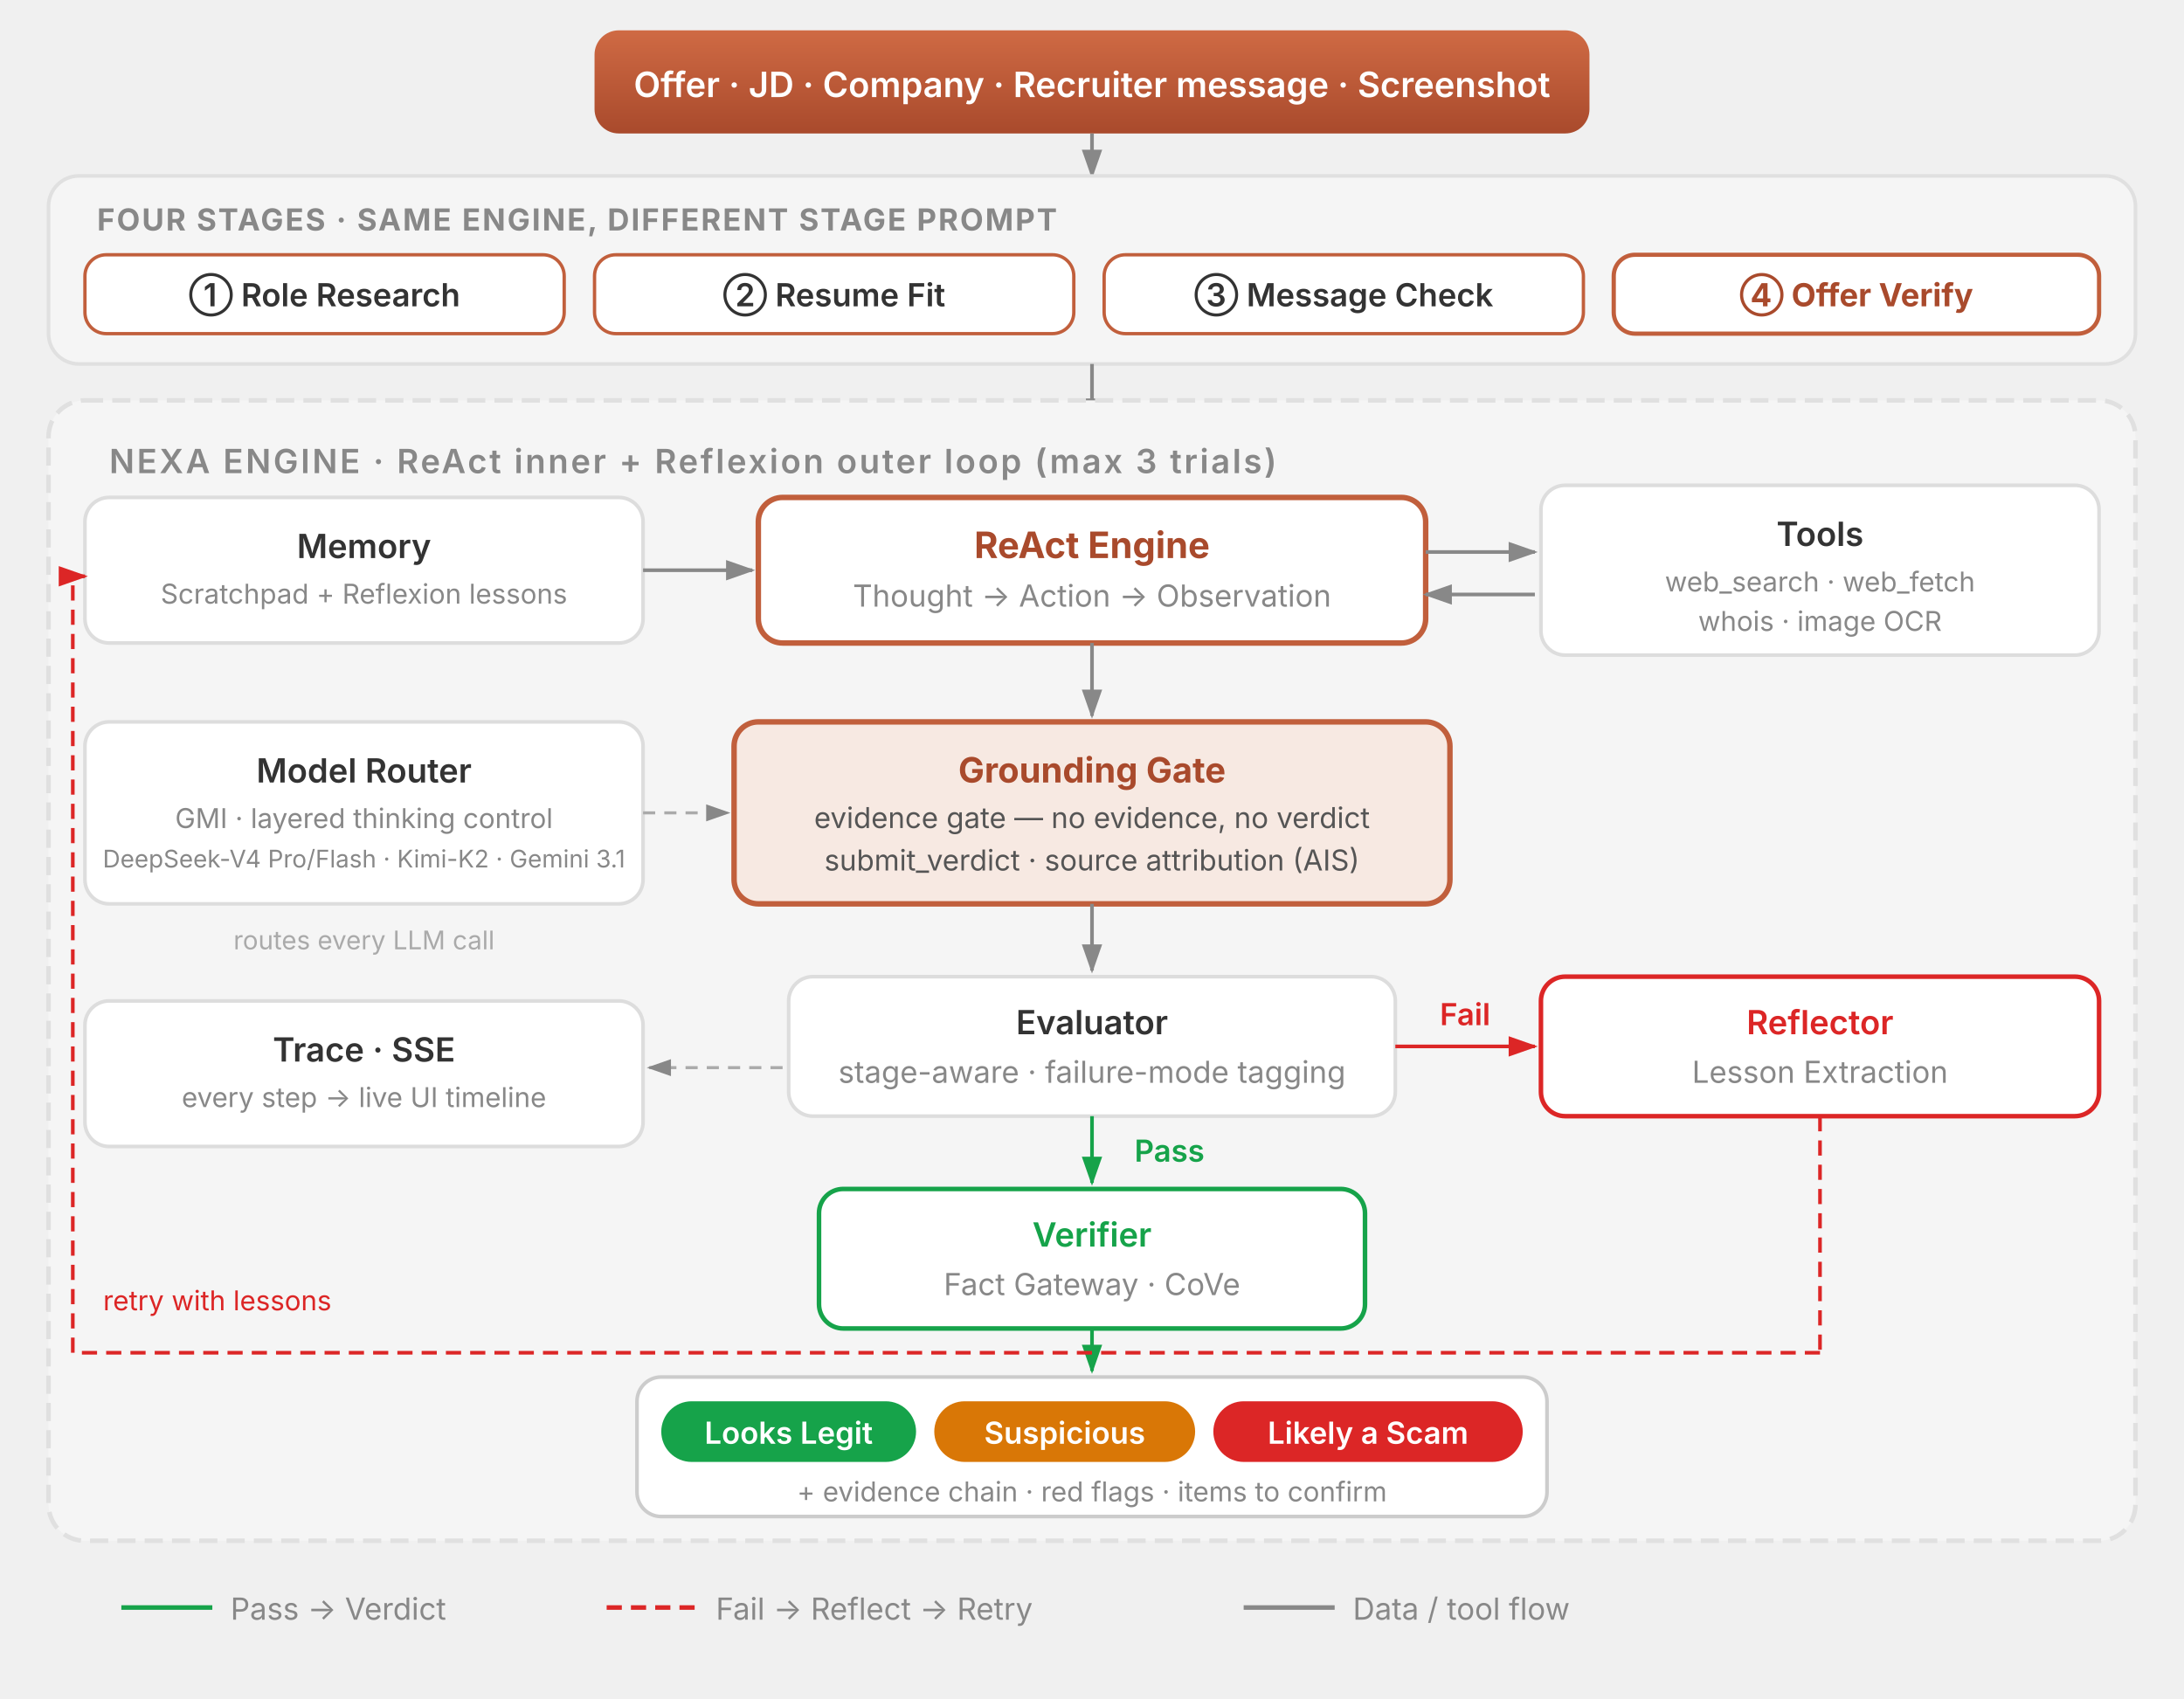
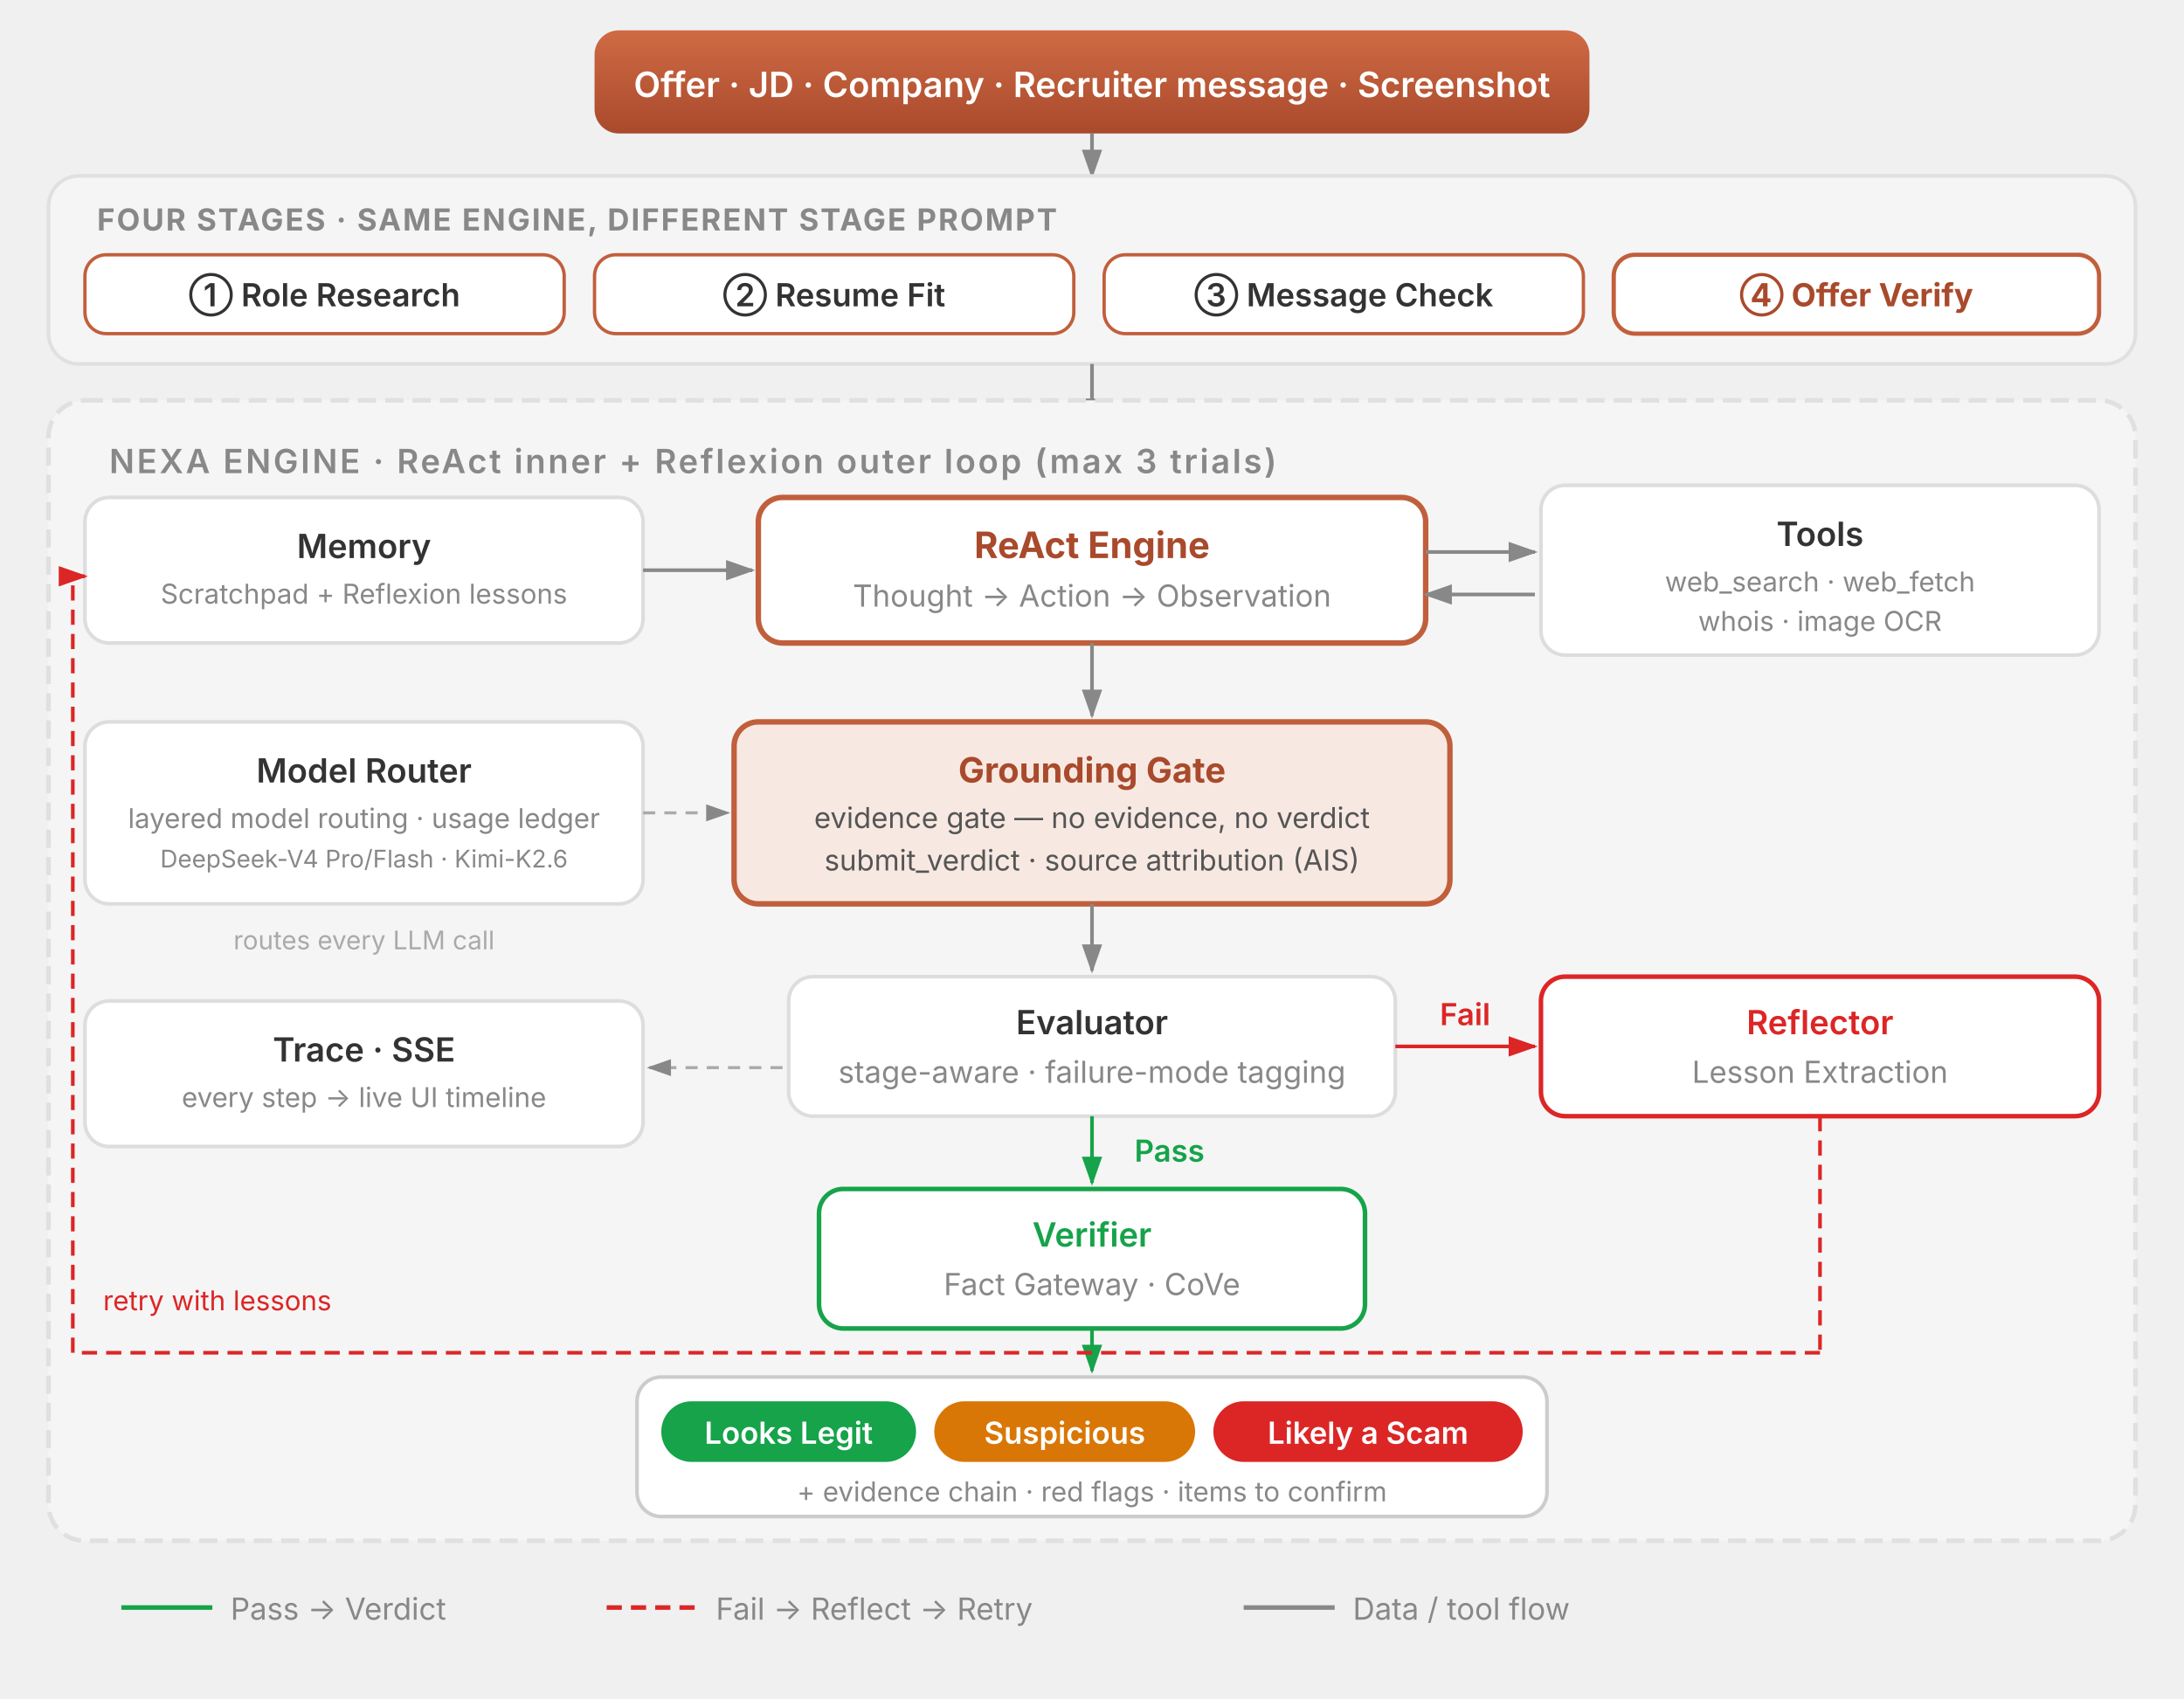
<svg xmlns="http://www.w3.org/2000/svg" viewBox="0 0 720 560" role="img" style="font-family: -apple-system, BlinkMacSystemFont, 'Segoe UI', sans-serif;">
  <defs>
    <marker id="arrow" viewBox="0 0 10 7" refX="9" refY="3.5" markerWidth="8" markerHeight="6" orient="auto">
      <path d="M 0 0 L 10 3.5 L 0 7 z" fill="#888" />
    </marker>
    <marker id="arrow-green" viewBox="0 0 10 7" refX="9" refY="3.5" markerWidth="8" markerHeight="6" orient="auto">
      <path d="M 0 0 L 10 3.5 L 0 7 z" fill="#16a34a" />
    </marker>
    <marker id="arrow-red" viewBox="0 0 10 7" refX="9" refY="3.5" markerWidth="8" markerHeight="6" orient="auto">
      <path d="M 0 0 L 10 3.5 L 0 7 z" fill="#dc2626" />
    </marker>
    <marker id="arrow-brand" viewBox="0 0 10 7" refX="9" refY="3.5" markerWidth="8" markerHeight="6" orient="auto">
      <path d="M 0 0 L 10 3.5 L 0 7 z" fill="#C15F3C" />
    </marker>
    <linearGradient id="oc-brand" x1="0" y1="0" x2="0" y2="1">
      <stop offset="0" stop-color="#CF6A44" />
      <stop offset="1" stop-color="#A94A2C" />
    </linearGradient>
  </defs>
  <rect x="196" y="10" width="328" height="34" rx="8" fill="url(#oc-brand)" />
  <text x="360" y="32" text-anchor="middle" font-size="11.5" font-weight="600" fill="#fff">Offer · JD · Company · Recruiter message · Screenshot</text>
  <line x1="360" y1="44" x2="360" y2="58" stroke="var(--text-muted, #888)" stroke-width="1.2" marker-end="url(#arrow)" />
  <rect x="16" y="58" width="688" height="62" rx="10" fill="var(--diagram-bg, #f5f5f5)" stroke="var(--border, #e0e0e0)" stroke-width="1.2" />
  <text x="32" y="76" font-size="10" font-weight="700" fill="var(--text-muted, #888)" letter-spacing="0.06em">FOUR STAGES · SAME ENGINE, DIFFERENT STAGE PROMPT</text>
  <g>
    <rect x="28" y="84" width="158" height="26" rx="7" fill="var(--card-bg, #fff)" stroke="#C15F3C" stroke-width="1.1" />
    <text x="107" y="101" text-anchor="middle" font-size="10.5" font-weight="600" fill="var(--text, #333)">① Role Research</text>
    <rect x="196" y="84" width="158" height="26" rx="7" fill="var(--card-bg, #fff)" stroke="#C15F3C" stroke-width="1.1" />
    <text x="275" y="101" text-anchor="middle" font-size="10.5" font-weight="600" fill="var(--text, #333)">② Resume Fit</text>
    <rect x="364" y="84" width="158" height="26" rx="7" fill="var(--card-bg, #fff)" stroke="#C15F3C" stroke-width="1.1" />
    <text x="443" y="101" text-anchor="middle" font-size="10.5" font-weight="600" fill="var(--text, #333)">③ Message Check</text>
    <rect x="532" y="84" width="160" height="26" rx="7" fill="var(--card-bg, #fff)" stroke="#C15F3C" stroke-width="1.4" />
    <text x="612" y="101" text-anchor="middle" font-size="10.5" font-weight="700" fill="#A94A2C">④ Offer Verify</text>
  </g>
  <line x1="360" y1="120" x2="360" y2="140" stroke="var(--text-muted, #888)" stroke-width="1.2" marker-end="url(#arrow)" />
  <rect x="16" y="132" width="688" height="376" rx="12" fill="var(--diagram-bg, #f5f5f5)" stroke="var(--border, #e0e0e0)" stroke-width="1.5" stroke-dasharray="6 3" />
  <text x="36" y="156" font-size="11" font-weight="600" fill="var(--text-muted, #888)" letter-spacing="0.07em">NEXA ENGINE · ReAct inner + Reflexion outer loop (max 3 trials)</text>
  <rect x="28" y="164" width="184" height="48" rx="8" fill="var(--card-bg, #fff)" stroke="var(--border, #ddd)" stroke-width="1.2" />
  <text x="120" y="184" text-anchor="middle" font-size="11" font-weight="600" fill="var(--text, #333)">Memory</text>
  <text x="120" y="199" text-anchor="middle" font-size="9" fill="var(--text-muted, #888)">Scratchpad + Reflexion lessons</text>
  <line x1="212" y1="188" x2="248" y2="188" stroke="var(--text-muted, #888)" stroke-width="1.2" marker-end="url(#arrow)" />
  <rect x="250" y="164" width="220" height="48" rx="8" fill="var(--card-bg, #fff)" stroke="#C15F3C" stroke-width="1.8" />
  <text x="360" y="184" text-anchor="middle" font-size="12" font-weight="700" fill="#A94A2C">ReAct Engine</text>
  <text x="360" y="200" text-anchor="middle" font-size="10" fill="var(--text-muted, #888)">Thought → Action → Observation</text>
  <rect x="508" y="160" width="184" height="56" rx="8" fill="var(--card-bg, #fff)" stroke="var(--border, #ddd)" stroke-width="1.2" />
  <text x="600" y="180" text-anchor="middle" font-size="11" font-weight="600" fill="var(--text, #333)">Tools</text>
  <text x="600" y="195" text-anchor="middle" font-size="9" fill="var(--text-muted, #888)">web_search · web_fetch</text>
  <text x="600" y="208" text-anchor="middle" font-size="9" fill="var(--text-muted, #888)">whois · image OCR</text>
  <line x1="470" y1="182" x2="506" y2="182" stroke="var(--text-muted, #888)" stroke-width="1.2" marker-end="url(#arrow)" />
  <line x1="506" y1="196" x2="470" y2="196" stroke="var(--text-muted, #888)" stroke-width="1.2" marker-end="url(#arrow)" />
  <line x1="360" y1="212" x2="360" y2="236" stroke="var(--text-muted, #888)" stroke-width="1.2" marker-end="url(#arrow)" />
  <rect x="242" y="238" width="236" height="60" rx="8" fill="var(--gate-bg, #f7e9e2)" stroke="#C15F3C" stroke-width="1.8" />
  <text x="360" y="258" text-anchor="middle" font-size="11.5" font-weight="700" fill="#A94A2C">Grounding Gate</text>
  <text x="360" y="273" text-anchor="middle" font-size="9.5" fill="var(--text, #555)">evidence gate — no evidence, no verdict</text>
  <text x="360" y="287" text-anchor="middle" font-size="9.5" fill="var(--text, #555)">submit_verdict · source attribution (AIS)</text>
  <line x1="360" y1="298" x2="360" y2="320" stroke="var(--text-muted, #888)" stroke-width="1.2" marker-end="url(#arrow)" />
  <rect x="260" y="322" width="200" height="46" rx="8" fill="var(--card-bg, #fff)" stroke="var(--border, #ddd)" stroke-width="1.2" />
  <text x="360" y="341" text-anchor="middle" font-size="11" font-weight="600" fill="var(--text, #333)">Evaluator</text>
  <text x="360" y="357" text-anchor="middle" font-size="10" fill="var(--text-muted, #888)">stage-aware · failure-mode tagging</text>
  <line x1="460" y1="345" x2="506" y2="345" stroke="#dc2626" stroke-width="1.2" marker-end="url(#arrow-red)" />
  <text x="483" y="338" text-anchor="middle" font-size="10" font-weight="600" fill="#dc2626">Fail</text>
  <rect x="508" y="322" width="184" height="46" rx="8" fill="var(--card-bg, #fff)" stroke="#dc2626" stroke-width="1.5" />
  <text x="600" y="341" text-anchor="middle" font-size="11" font-weight="600" fill="#dc2626">Reflector</text>
  <text x="600" y="357" text-anchor="middle" font-size="10" fill="var(--text-muted, #888)">Lesson Extraction</text>
  <line x1="360" y1="368" x2="360" y2="390" stroke="#16a34a" stroke-width="1.2" marker-end="url(#arrow-green)" />
  <text x="374" y="383" font-size="10" font-weight="600" fill="#16a34a">Pass</text>
  <rect x="270" y="392" width="180" height="46" rx="8" fill="var(--card-bg, #fff)" stroke="#16a34a" stroke-width="1.5" />
  <text x="360" y="411" text-anchor="middle" font-size="11" font-weight="600" fill="#16a34a">Verifier</text>
  <text x="360" y="427" text-anchor="middle" font-size="10" fill="var(--text-muted, #888)">Fact Gateway · CoVe</text>
  <line x1="360" y1="438" x2="360" y2="452" stroke="#16a34a" stroke-width="1.2" marker-end="url(#arrow-green)" />
  <rect x="210" y="454" width="300" height="46" rx="8" fill="var(--card-bg, #fff)" stroke="var(--border, #ccc)" stroke-width="1.2" />
  <rect x="218" y="462" width="84" height="20" rx="10" fill="#16a34a" />
  <text x="260" y="476" text-anchor="middle" font-size="10" font-weight="600" fill="#fff">Looks Legit</text>
  <rect x="308" y="462" width="86" height="20" rx="10" fill="#d97706" />
  <text x="351" y="476" text-anchor="middle" font-size="10" font-weight="600" fill="#fff">Suspicious</text>
  <rect x="400" y="462" width="102" height="20" rx="10" fill="#dc2626" />
  <text x="451" y="476" text-anchor="middle" font-size="10" font-weight="600" fill="#fff">Likely a Scam</text>
  <text x="360" y="495" text-anchor="middle" font-size="9" fill="var(--text-muted, #888)">+ evidence chain · red flags · items to confirm</text>
  <rect x="28" y="238" width="184" height="60" rx="8" fill="var(--card-bg, #fff)" stroke="var(--border, #ddd)" stroke-width="1.2" />
  <text x="120" y="258" text-anchor="middle" font-size="11" font-weight="600" fill="var(--text, #333)">Model Router</text>
-   <text x="120" y="273" text-anchor="middle" font-size="9" fill="var(--text-muted, #888)">GMI · layered thinking control</text>
-   <text x="120" y="286" text-anchor="middle" font-size="8" fill="var(--text-muted, #888)">DeepSeek-V4 Pro/Flash · Kimi-K2 · Gemini 3.1</text>
+   <text x="120" y="273" text-anchor="middle" font-size="9" fill="var(--text-muted, #888)">layered model routing · usage ledger</text>
+   <text x="120" y="286" text-anchor="middle" font-size="8" fill="var(--text-muted, #888)">DeepSeek-V4 Pro/Flash · Kimi-K2.6</text>
  <line x1="212" y1="268" x2="240" y2="268" stroke="var(--text-muted, #aaa)" stroke-width="1" stroke-dasharray="4 3" marker-end="url(#arrow)" />
  <text x="120" y="313" text-anchor="middle" font-size="8.5" fill="var(--text-muted, #aaa)">routes every LLM call</text>
  <rect x="28" y="330" width="184" height="48" rx="8" fill="var(--card-bg, #fff)" stroke="var(--border, #ddd)" stroke-width="1.2" />
  <text x="120" y="350" text-anchor="middle" font-size="11" font-weight="600" fill="var(--text, #333)">Trace · SSE</text>
  <text x="120" y="365" text-anchor="middle" font-size="9" fill="var(--text-muted, #888)">every step → live UI timeline</text>
  <line x1="258" y1="352" x2="214" y2="352" stroke="var(--text-muted, #aaa)" stroke-width="1" stroke-dasharray="4 3" marker-end="url(#arrow)" />
  <line x1="600" y1="368" x2="600" y2="446" stroke="#dc2626" stroke-width="1.2" stroke-dasharray="5 3" />
  <line x1="600" y1="446" x2="24" y2="446" stroke="#dc2626" stroke-width="1.2" stroke-dasharray="5 3" />
  <line x1="24" y1="446" x2="24" y2="190" stroke="#dc2626" stroke-width="1.2" stroke-dasharray="5 3" />
  <line x1="24" y1="190" x2="28" y2="190" stroke="#dc2626" stroke-width="1.2" stroke-dasharray="5 3" marker-end="url(#arrow-red)" />
  <text x="34" y="432" font-size="9" fill="#dc2626">retry with lessons</text>
  <line x1="40" y1="530" x2="70" y2="530" stroke="#16a34a" stroke-width="1.5" />
  <text x="76" y="534" font-size="10" fill="var(--text-muted, #888)">Pass → Verdict</text>
  <line x1="200" y1="530" x2="230" y2="530" stroke="#dc2626" stroke-width="1.5" stroke-dasharray="5 3" />
  <text x="236" y="534" font-size="10" fill="var(--text-muted, #888)">Fail → Reflect → Retry</text>
  <line x1="410" y1="530" x2="440" y2="530" stroke="var(--text-muted, #888)" stroke-width="1.5" />
  <text x="446" y="534" font-size="10" fill="var(--text-muted, #888)">Data / tool flow</text>
</svg>
